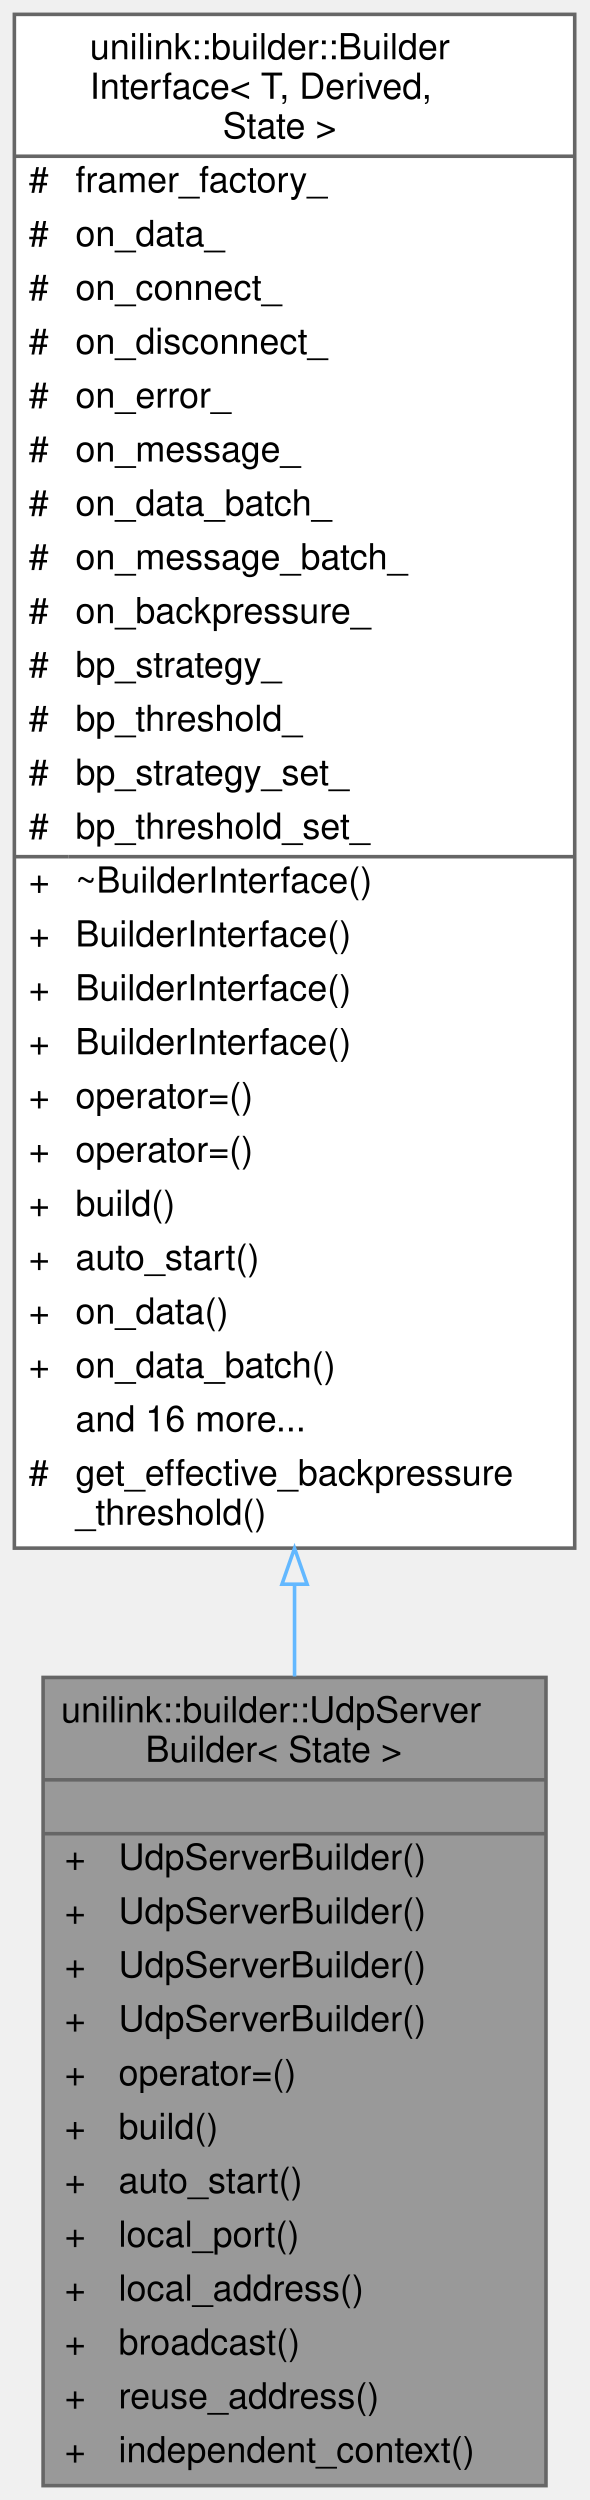
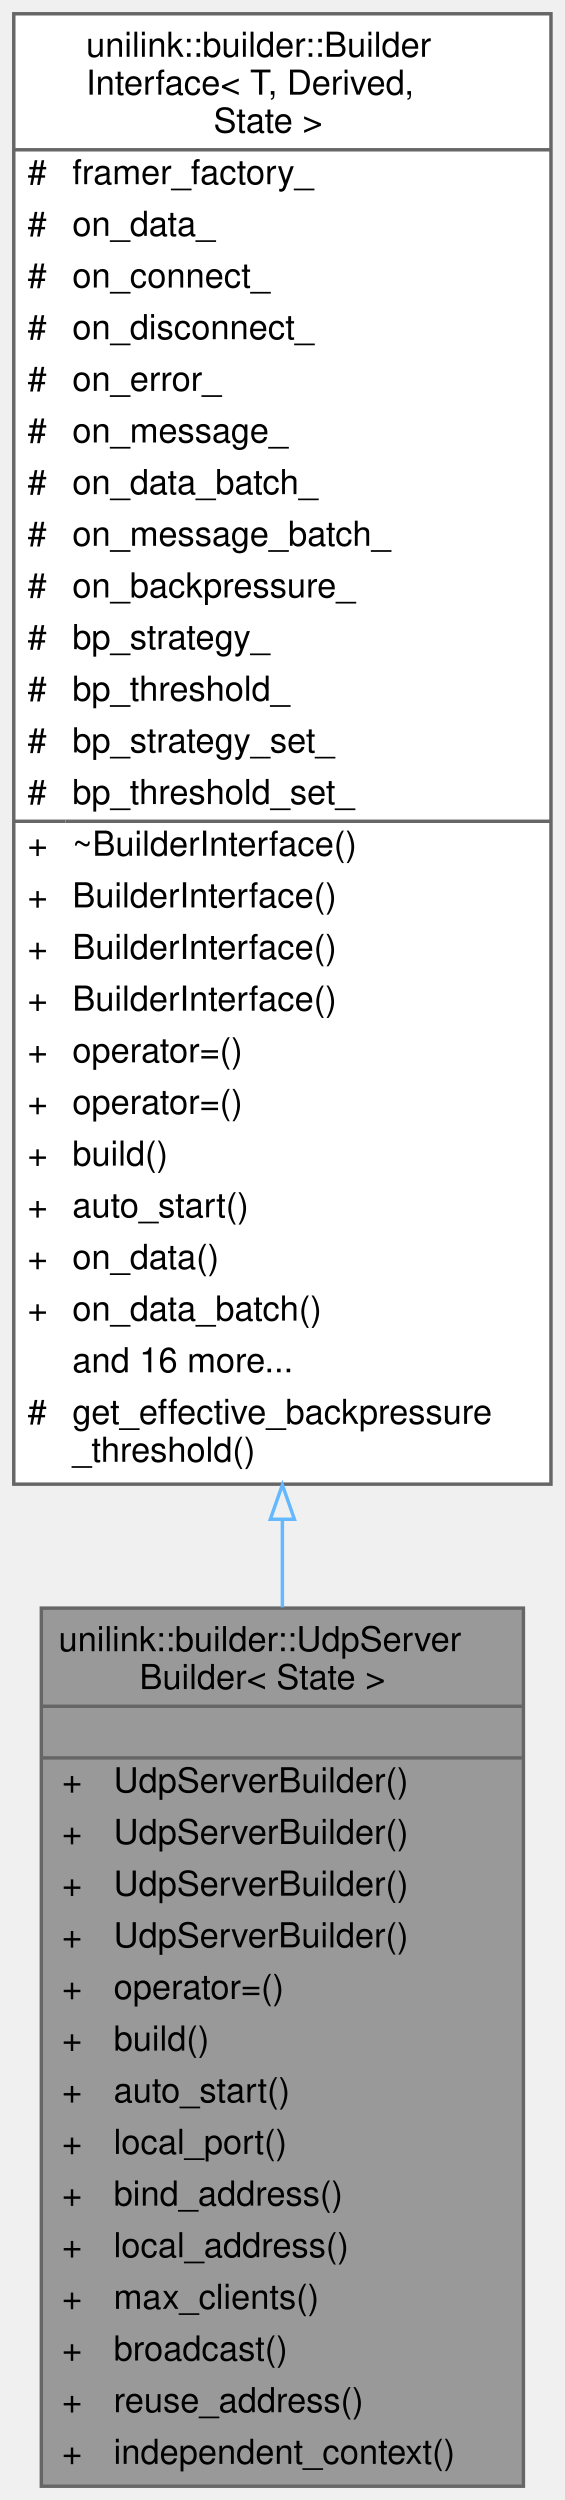
- <svg xmlns="http://www.w3.org/2000/svg" xmlns:xlink="http://www.w3.org/1999/xlink" width="164pt" height="696pt" viewBox="0.00 0.00 164.00 696.00">
-   <g id="graph0" class="graph" transform="scale(1 1) rotate(0) translate(4 692)">
+ <svg xmlns="http://www.w3.org/2000/svg" xmlns:xlink="http://www.w3.org/1999/xlink" width="164pt" height="726pt" viewBox="0.00 0.00 164.00 726.00">
+   <g id="graph0" class="graph" transform="scale(1 1) rotate(0) translate(4 722)">
    <g id="Node000001" class="node">
      <g id="a_Node000001">
        <a xlink:title="Modernized Builder for UdpServer.">
-           <polygon fill="#999999" stroke="transparent" points="148,-225 8,-225 8,0 148,0 148,-225" />
-           <text text-anchor="start" x="13" y="-212.5" font-family="Helvetica,sans-Serif" font-size="10.00">unilink::builder::UdpServer</text>
-           <text text-anchor="start" x="36.5" y="-201.5" font-family="Helvetica,sans-Serif" font-size="10.00">Builder&lt; State &gt;</text>
-           <text text-anchor="start" x="76" y="-186.5" font-family="Helvetica,sans-Serif" font-size="10.00"> </text>
+           <polygon fill="#999999" stroke="transparent" points="148,-255 8,-255 8,0 148,0 148,-255" />
+           <text text-anchor="start" x="13" y="-242.5" font-family="Helvetica,sans-Serif" font-size="10.00">unilink::builder::UdpServer</text>
+           <text text-anchor="start" x="36.5" y="-231.5" font-family="Helvetica,sans-Serif" font-size="10.00">Builder&lt; State &gt;</text>
+           <text text-anchor="start" x="76" y="-216.5" font-family="Helvetica,sans-Serif" font-size="10.00"> </text>
+           <text text-anchor="start" x="14" y="-201.5" font-family="Helvetica,sans-Serif" font-size="10.00">+</text>
+           <text text-anchor="start" x="29" y="-201.5" font-family="Helvetica,sans-Serif" font-size="10.00">UdpServerBuilder()</text>
+           <text text-anchor="start" x="14" y="-186.5" font-family="Helvetica,sans-Serif" font-size="10.00">+</text>
+           <text text-anchor="start" x="29" y="-186.5" font-family="Helvetica,sans-Serif" font-size="10.00">UdpServerBuilder()</text>
          <text text-anchor="start" x="14" y="-171.5" font-family="Helvetica,sans-Serif" font-size="10.00">+</text>
          <text text-anchor="start" x="29" y="-171.5" font-family="Helvetica,sans-Serif" font-size="10.00">UdpServerBuilder()</text>
          <text text-anchor="start" x="14" y="-156.5" font-family="Helvetica,sans-Serif" font-size="10.00">+</text>
          <text text-anchor="start" x="29" y="-156.5" font-family="Helvetica,sans-Serif" font-size="10.00">UdpServerBuilder()</text>
          <text text-anchor="start" x="14" y="-141.5" font-family="Helvetica,sans-Serif" font-size="10.00">+</text>
-           <text text-anchor="start" x="29" y="-141.5" font-family="Helvetica,sans-Serif" font-size="10.00">UdpServerBuilder()</text>
+           <text text-anchor="start" x="29" y="-141.5" font-family="Helvetica,sans-Serif" font-size="10.00">operator=()</text>
          <text text-anchor="start" x="14" y="-126.5" font-family="Helvetica,sans-Serif" font-size="10.00">+</text>
-           <text text-anchor="start" x="29" y="-126.5" font-family="Helvetica,sans-Serif" font-size="10.00">UdpServerBuilder()</text>
+           <text text-anchor="start" x="29" y="-126.5" font-family="Helvetica,sans-Serif" font-size="10.00">build()</text>
          <text text-anchor="start" x="14" y="-111.5" font-family="Helvetica,sans-Serif" font-size="10.00">+</text>
-           <text text-anchor="start" x="29" y="-111.5" font-family="Helvetica,sans-Serif" font-size="10.00">operator=()</text>
+           <text text-anchor="start" x="29" y="-111.5" font-family="Helvetica,sans-Serif" font-size="10.00">auto_start()</text>
          <text text-anchor="start" x="14" y="-96.5" font-family="Helvetica,sans-Serif" font-size="10.00">+</text>
-           <text text-anchor="start" x="29" y="-96.5" font-family="Helvetica,sans-Serif" font-size="10.00">build()</text>
+           <text text-anchor="start" x="29" y="-96.5" font-family="Helvetica,sans-Serif" font-size="10.00">local_port()</text>
          <text text-anchor="start" x="14" y="-81.5" font-family="Helvetica,sans-Serif" font-size="10.00">+</text>
-           <text text-anchor="start" x="29" y="-81.5" font-family="Helvetica,sans-Serif" font-size="10.00">auto_start()</text>
+           <text text-anchor="start" x="29" y="-81.5" font-family="Helvetica,sans-Serif" font-size="10.00">bind_address()</text>
          <text text-anchor="start" x="14" y="-66.5" font-family="Helvetica,sans-Serif" font-size="10.00">+</text>
-           <text text-anchor="start" x="29" y="-66.5" font-family="Helvetica,sans-Serif" font-size="10.00">local_port()</text>
+           <text text-anchor="start" x="29" y="-66.5" font-family="Helvetica,sans-Serif" font-size="10.00">local_address()</text>
          <text text-anchor="start" x="14" y="-51.5" font-family="Helvetica,sans-Serif" font-size="10.00">+</text>
-           <text text-anchor="start" x="29" y="-51.5" font-family="Helvetica,sans-Serif" font-size="10.00">local_address()</text>
+           <text text-anchor="start" x="29" y="-51.5" font-family="Helvetica,sans-Serif" font-size="10.00">max_clients()</text>
          <text text-anchor="start" x="14" y="-36.5" font-family="Helvetica,sans-Serif" font-size="10.00">+</text>
          <text text-anchor="start" x="29" y="-36.5" font-family="Helvetica,sans-Serif" font-size="10.00">broadcast()</text>
          <text text-anchor="start" x="14" y="-21.5" font-family="Helvetica,sans-Serif" font-size="10.00">+</text>
          <text text-anchor="start" x="29" y="-21.5" font-family="Helvetica,sans-Serif" font-size="10.00">reuse_address()</text>
          <text text-anchor="start" x="14" y="-6.5" font-family="Helvetica,sans-Serif" font-size="10.00">+</text>
          <text text-anchor="start" x="29" y="-6.5" font-family="Helvetica,sans-Serif" font-size="10.00">independent_context()</text>
-           <polygon fill="#666666" stroke="#666666" points="8,-196.5 8,-196.5 148,-196.5 148,-196.5 8,-196.5" />
-           <polygon fill="#666666" stroke="#666666" points="8,-181.5 8,-181.5 148,-181.5 148,-181.5 8,-181.5" />
-           <polygon fill="none" stroke="#666666" points="8,0 8,-225 148,-225 148,0 8,0" />
+           <polygon fill="#666666" stroke="#666666" points="8,-226.5 8,-226.5 148,-226.5 148,-226.5 8,-226.5" />
+           <polygon fill="#666666" stroke="#666666" points="8,-211.5 8,-211.5 148,-211.5 148,-211.5 8,-211.5" />
+           <polygon fill="none" stroke="#666666" points="8,0 8,-255 148,-255 148,0 8,0" />
        </a>
      </g>
    </g>
    <g id="Node000002" class="node">
      <g id="a_Node000002">
        <a xlink:href="classunilink_1_1builder_1_1BuilderInterface.html" target="_top" xlink:title="Generic Builder interface for fluent API pattern.">
-           <polygon fill="white" stroke="transparent" points="156,-688 0,-688 0,-261 156,-261 156,-688" />
-           <text text-anchor="start" x="21" y="-675.5" font-family="Helvetica,sans-Serif" font-size="10.00">unilink::builder::Builder</text>
-           <text text-anchor="start" x="21" y="-664.5" font-family="Helvetica,sans-Serif" font-size="10.00">Interface&lt; T, Derived,</text>
-           <text text-anchor="start" x="58" y="-653.5" font-family="Helvetica,sans-Serif" font-size="10.00"> State &gt;</text>
+           <polygon fill="white" stroke="transparent" points="156,-718 0,-718 0,-291 156,-291 156,-718" />
+           <text text-anchor="start" x="21" y="-705.5" font-family="Helvetica,sans-Serif" font-size="10.00">unilink::builder::Builder</text>
+           <text text-anchor="start" x="21" y="-694.5" font-family="Helvetica,sans-Serif" font-size="10.00">Interface&lt; T, Derived,</text>
+           <text text-anchor="start" x="58" y="-683.5" font-family="Helvetica,sans-Serif" font-size="10.00"> State &gt;</text>
+           <text text-anchor="start" x="4" y="-668.5" font-family="Helvetica,sans-Serif" font-size="10.00">#</text>
+           <text text-anchor="start" x="17" y="-668.5" font-family="Helvetica,sans-Serif" font-size="10.00">framer_factory_</text>
+           <text text-anchor="start" x="4" y="-653.5" font-family="Helvetica,sans-Serif" font-size="10.00">#</text>
+           <text text-anchor="start" x="17" y="-653.5" font-family="Helvetica,sans-Serif" font-size="10.00">on_data_</text>
          <text text-anchor="start" x="4" y="-638.5" font-family="Helvetica,sans-Serif" font-size="10.00">#</text>
-           <text text-anchor="start" x="17" y="-638.5" font-family="Helvetica,sans-Serif" font-size="10.00">framer_factory_</text>
+           <text text-anchor="start" x="17" y="-638.5" font-family="Helvetica,sans-Serif" font-size="10.00">on_connect_</text>
          <text text-anchor="start" x="4" y="-623.5" font-family="Helvetica,sans-Serif" font-size="10.00">#</text>
-           <text text-anchor="start" x="17" y="-623.5" font-family="Helvetica,sans-Serif" font-size="10.00">on_data_</text>
+           <text text-anchor="start" x="17" y="-623.5" font-family="Helvetica,sans-Serif" font-size="10.00">on_disconnect_</text>
          <text text-anchor="start" x="4" y="-608.5" font-family="Helvetica,sans-Serif" font-size="10.00">#</text>
-           <text text-anchor="start" x="17" y="-608.5" font-family="Helvetica,sans-Serif" font-size="10.00">on_connect_</text>
+           <text text-anchor="start" x="17" y="-608.5" font-family="Helvetica,sans-Serif" font-size="10.00">on_error_</text>
          <text text-anchor="start" x="4" y="-593.5" font-family="Helvetica,sans-Serif" font-size="10.00">#</text>
-           <text text-anchor="start" x="17" y="-593.5" font-family="Helvetica,sans-Serif" font-size="10.00">on_disconnect_</text>
+           <text text-anchor="start" x="17" y="-593.5" font-family="Helvetica,sans-Serif" font-size="10.00">on_message_</text>
          <text text-anchor="start" x="4" y="-578.5" font-family="Helvetica,sans-Serif" font-size="10.00">#</text>
-           <text text-anchor="start" x="17" y="-578.5" font-family="Helvetica,sans-Serif" font-size="10.00">on_error_</text>
+           <text text-anchor="start" x="17" y="-578.5" font-family="Helvetica,sans-Serif" font-size="10.00">on_data_batch_</text>
          <text text-anchor="start" x="4" y="-563.5" font-family="Helvetica,sans-Serif" font-size="10.00">#</text>
-           <text text-anchor="start" x="17" y="-563.5" font-family="Helvetica,sans-Serif" font-size="10.00">on_message_</text>
+           <text text-anchor="start" x="17" y="-563.5" font-family="Helvetica,sans-Serif" font-size="10.00">on_message_batch_</text>
          <text text-anchor="start" x="4" y="-548.5" font-family="Helvetica,sans-Serif" font-size="10.00">#</text>
-           <text text-anchor="start" x="17" y="-548.5" font-family="Helvetica,sans-Serif" font-size="10.00">on_data_batch_</text>
+           <text text-anchor="start" x="17" y="-548.5" font-family="Helvetica,sans-Serif" font-size="10.00">on_backpressure_</text>
          <text text-anchor="start" x="4" y="-533.5" font-family="Helvetica,sans-Serif" font-size="10.00">#</text>
-           <text text-anchor="start" x="17" y="-533.5" font-family="Helvetica,sans-Serif" font-size="10.00">on_message_batch_</text>
+           <text text-anchor="start" x="17" y="-533.5" font-family="Helvetica,sans-Serif" font-size="10.00">bp_strategy_</text>
          <text text-anchor="start" x="4" y="-518.5" font-family="Helvetica,sans-Serif" font-size="10.00">#</text>
-           <text text-anchor="start" x="17" y="-518.5" font-family="Helvetica,sans-Serif" font-size="10.00">on_backpressure_</text>
+           <text text-anchor="start" x="17" y="-518.5" font-family="Helvetica,sans-Serif" font-size="10.00">bp_threshold_</text>
          <text text-anchor="start" x="4" y="-503.5" font-family="Helvetica,sans-Serif" font-size="10.00">#</text>
-           <text text-anchor="start" x="17" y="-503.5" font-family="Helvetica,sans-Serif" font-size="10.00">bp_strategy_</text>
+           <text text-anchor="start" x="17" y="-503.5" font-family="Helvetica,sans-Serif" font-size="10.00">bp_strategy_set_</text>
          <text text-anchor="start" x="4" y="-488.5" font-family="Helvetica,sans-Serif" font-size="10.00">#</text>
-           <text text-anchor="start" x="17" y="-488.5" font-family="Helvetica,sans-Serif" font-size="10.00">bp_threshold_</text>
-           <text text-anchor="start" x="4" y="-473.5" font-family="Helvetica,sans-Serif" font-size="10.00">#</text>
-           <text text-anchor="start" x="17" y="-473.5" font-family="Helvetica,sans-Serif" font-size="10.00">bp_strategy_set_</text>
-           <text text-anchor="start" x="4" y="-458.5" font-family="Helvetica,sans-Serif" font-size="10.00">#</text>
-           <text text-anchor="start" x="17" y="-458.5" font-family="Helvetica,sans-Serif" font-size="10.00">bp_threshold_set_</text>
+           <text text-anchor="start" x="17" y="-488.5" font-family="Helvetica,sans-Serif" font-size="10.00">bp_threshold_set_</text>
+           <text text-anchor="start" x="4" y="-473.5" font-family="Helvetica,sans-Serif" font-size="10.00">+</text>
+           <text text-anchor="start" x="17" y="-473.5" font-family="Helvetica,sans-Serif" font-size="10.00">~BuilderInterface()</text>
+           <text text-anchor="start" x="4" y="-458.5" font-family="Helvetica,sans-Serif" font-size="10.00">+</text>
+           <text text-anchor="start" x="17" y="-458.5" font-family="Helvetica,sans-Serif" font-size="10.00">BuilderInterface()</text>
          <text text-anchor="start" x="4" y="-443.5" font-family="Helvetica,sans-Serif" font-size="10.00">+</text>
-           <text text-anchor="start" x="17" y="-443.5" font-family="Helvetica,sans-Serif" font-size="10.00">~BuilderInterface()</text>
+           <text text-anchor="start" x="17" y="-443.5" font-family="Helvetica,sans-Serif" font-size="10.00">BuilderInterface()</text>
          <text text-anchor="start" x="4" y="-428.5" font-family="Helvetica,sans-Serif" font-size="10.00">+</text>
          <text text-anchor="start" x="17" y="-428.5" font-family="Helvetica,sans-Serif" font-size="10.00">BuilderInterface()</text>
          <text text-anchor="start" x="4" y="-413.5" font-family="Helvetica,sans-Serif" font-size="10.00">+</text>
-           <text text-anchor="start" x="17" y="-413.5" font-family="Helvetica,sans-Serif" font-size="10.00">BuilderInterface()</text>
+           <text text-anchor="start" x="17" y="-413.5" font-family="Helvetica,sans-Serif" font-size="10.00">operator=()</text>
          <text text-anchor="start" x="4" y="-398.5" font-family="Helvetica,sans-Serif" font-size="10.00">+</text>
-           <text text-anchor="start" x="17" y="-398.5" font-family="Helvetica,sans-Serif" font-size="10.00">BuilderInterface()</text>
+           <text text-anchor="start" x="17" y="-398.5" font-family="Helvetica,sans-Serif" font-size="10.00">operator=()</text>
          <text text-anchor="start" x="4" y="-383.5" font-family="Helvetica,sans-Serif" font-size="10.00">+</text>
-           <text text-anchor="start" x="17" y="-383.5" font-family="Helvetica,sans-Serif" font-size="10.00">operator=()</text>
+           <text text-anchor="start" x="17" y="-383.5" font-family="Helvetica,sans-Serif" font-size="10.00">build()</text>
          <text text-anchor="start" x="4" y="-368.5" font-family="Helvetica,sans-Serif" font-size="10.00">+</text>
-           <text text-anchor="start" x="17" y="-368.5" font-family="Helvetica,sans-Serif" font-size="10.00">operator=()</text>
+           <text text-anchor="start" x="17" y="-368.5" font-family="Helvetica,sans-Serif" font-size="10.00">auto_start()</text>
          <text text-anchor="start" x="4" y="-353.5" font-family="Helvetica,sans-Serif" font-size="10.00">+</text>
-           <text text-anchor="start" x="17" y="-353.5" font-family="Helvetica,sans-Serif" font-size="10.00">build()</text>
+           <text text-anchor="start" x="17" y="-353.5" font-family="Helvetica,sans-Serif" font-size="10.00">on_data()</text>
          <text text-anchor="start" x="4" y="-338.5" font-family="Helvetica,sans-Serif" font-size="10.00">+</text>
-           <text text-anchor="start" x="17" y="-338.5" font-family="Helvetica,sans-Serif" font-size="10.00">auto_start()</text>
-           <text text-anchor="start" x="4" y="-323.5" font-family="Helvetica,sans-Serif" font-size="10.00">+</text>
-           <text text-anchor="start" x="17" y="-323.5" font-family="Helvetica,sans-Serif" font-size="10.00">on_data()</text>
-           <text text-anchor="start" x="4" y="-308.5" font-family="Helvetica,sans-Serif" font-size="10.00">+</text>
-           <text text-anchor="start" x="17" y="-308.5" font-family="Helvetica,sans-Serif" font-size="10.00">on_data_batch()</text>
-           <text text-anchor="start" x="17" y="-293.5" font-family="Helvetica,sans-Serif" font-size="10.00">and 16 more...</text>
-           <text text-anchor="start" x="4" y="-278.5" font-family="Helvetica,sans-Serif" font-size="10.00">#</text>
-           <text text-anchor="start" x="17" y="-278.5" font-family="Helvetica,sans-Serif" font-size="10.00">get_effective_backpressure</text>
-           <text text-anchor="start" x="17" y="-267.5" font-family="Helvetica,sans-Serif" font-size="10.00">_threshold()</text>
-           <polygon fill="#666666" stroke="#666666" points="0,-648.5 0,-648.5 156,-648.5 156,-648.5 0,-648.5" />
-           <polygon fill="#666666" stroke="#666666" points="0,-453.5 0,-453.5 15,-453.5 15,-453.5 0,-453.5" />
-           <polygon fill="#666666" stroke="#666666" points="15,-453.5 15,-453.5 156,-453.5 156,-453.5 15,-453.5" />
-           <polygon fill="none" stroke="#666666" points="0,-261 0,-688 156,-688 156,-261 0,-261" />
+           <text text-anchor="start" x="17" y="-338.5" font-family="Helvetica,sans-Serif" font-size="10.00">on_data_batch()</text>
+           <text text-anchor="start" x="17" y="-323.5" font-family="Helvetica,sans-Serif" font-size="10.00">and 16 more...</text>
+           <text text-anchor="start" x="4" y="-308.5" font-family="Helvetica,sans-Serif" font-size="10.00">#</text>
+           <text text-anchor="start" x="17" y="-308.5" font-family="Helvetica,sans-Serif" font-size="10.00">get_effective_backpressure</text>
+           <text text-anchor="start" x="17" y="-297.5" font-family="Helvetica,sans-Serif" font-size="10.00">_threshold()</text>
+           <polygon fill="#666666" stroke="#666666" points="0,-678.5 0,-678.5 156,-678.5 156,-678.5 0,-678.5" />
+           <polygon fill="#666666" stroke="#666666" points="0,-483.5 0,-483.5 15,-483.5 15,-483.5 0,-483.5" />
+           <polygon fill="#666666" stroke="#666666" points="15,-483.5 15,-483.5 156,-483.5 156,-483.5 15,-483.5" />
+           <polygon fill="none" stroke="#666666" points="0,-291 0,-718 156,-718 156,-291 0,-291" />
        </a>
      </g>
    </g>
    <g id="edge1_Node000001_Node000002" class="edge">
      <g id="a_edge1_Node000001_Node000002">
        <a xlink:title=" ">
-           <path fill="none" stroke="#63b8ff" d="M78,-250.74C78,-242.09 78,-233.57 78,-225.28" />
-           <polygon fill="none" stroke="#63b8ff" points="74.5,-250.96 78,-260.96 81.5,-250.96 74.5,-250.96" />
+           <path fill="none" stroke="#63b8ff" d="M78,-280.66C78,-272.05 78,-263.55 78,-255.23" />
+           <polygon fill="none" stroke="#63b8ff" points="74.5,-280.8 78,-290.8 81.5,-280.8 74.5,-280.8" />
        </a>
      </g>
    </g>
  </g>
</svg>
